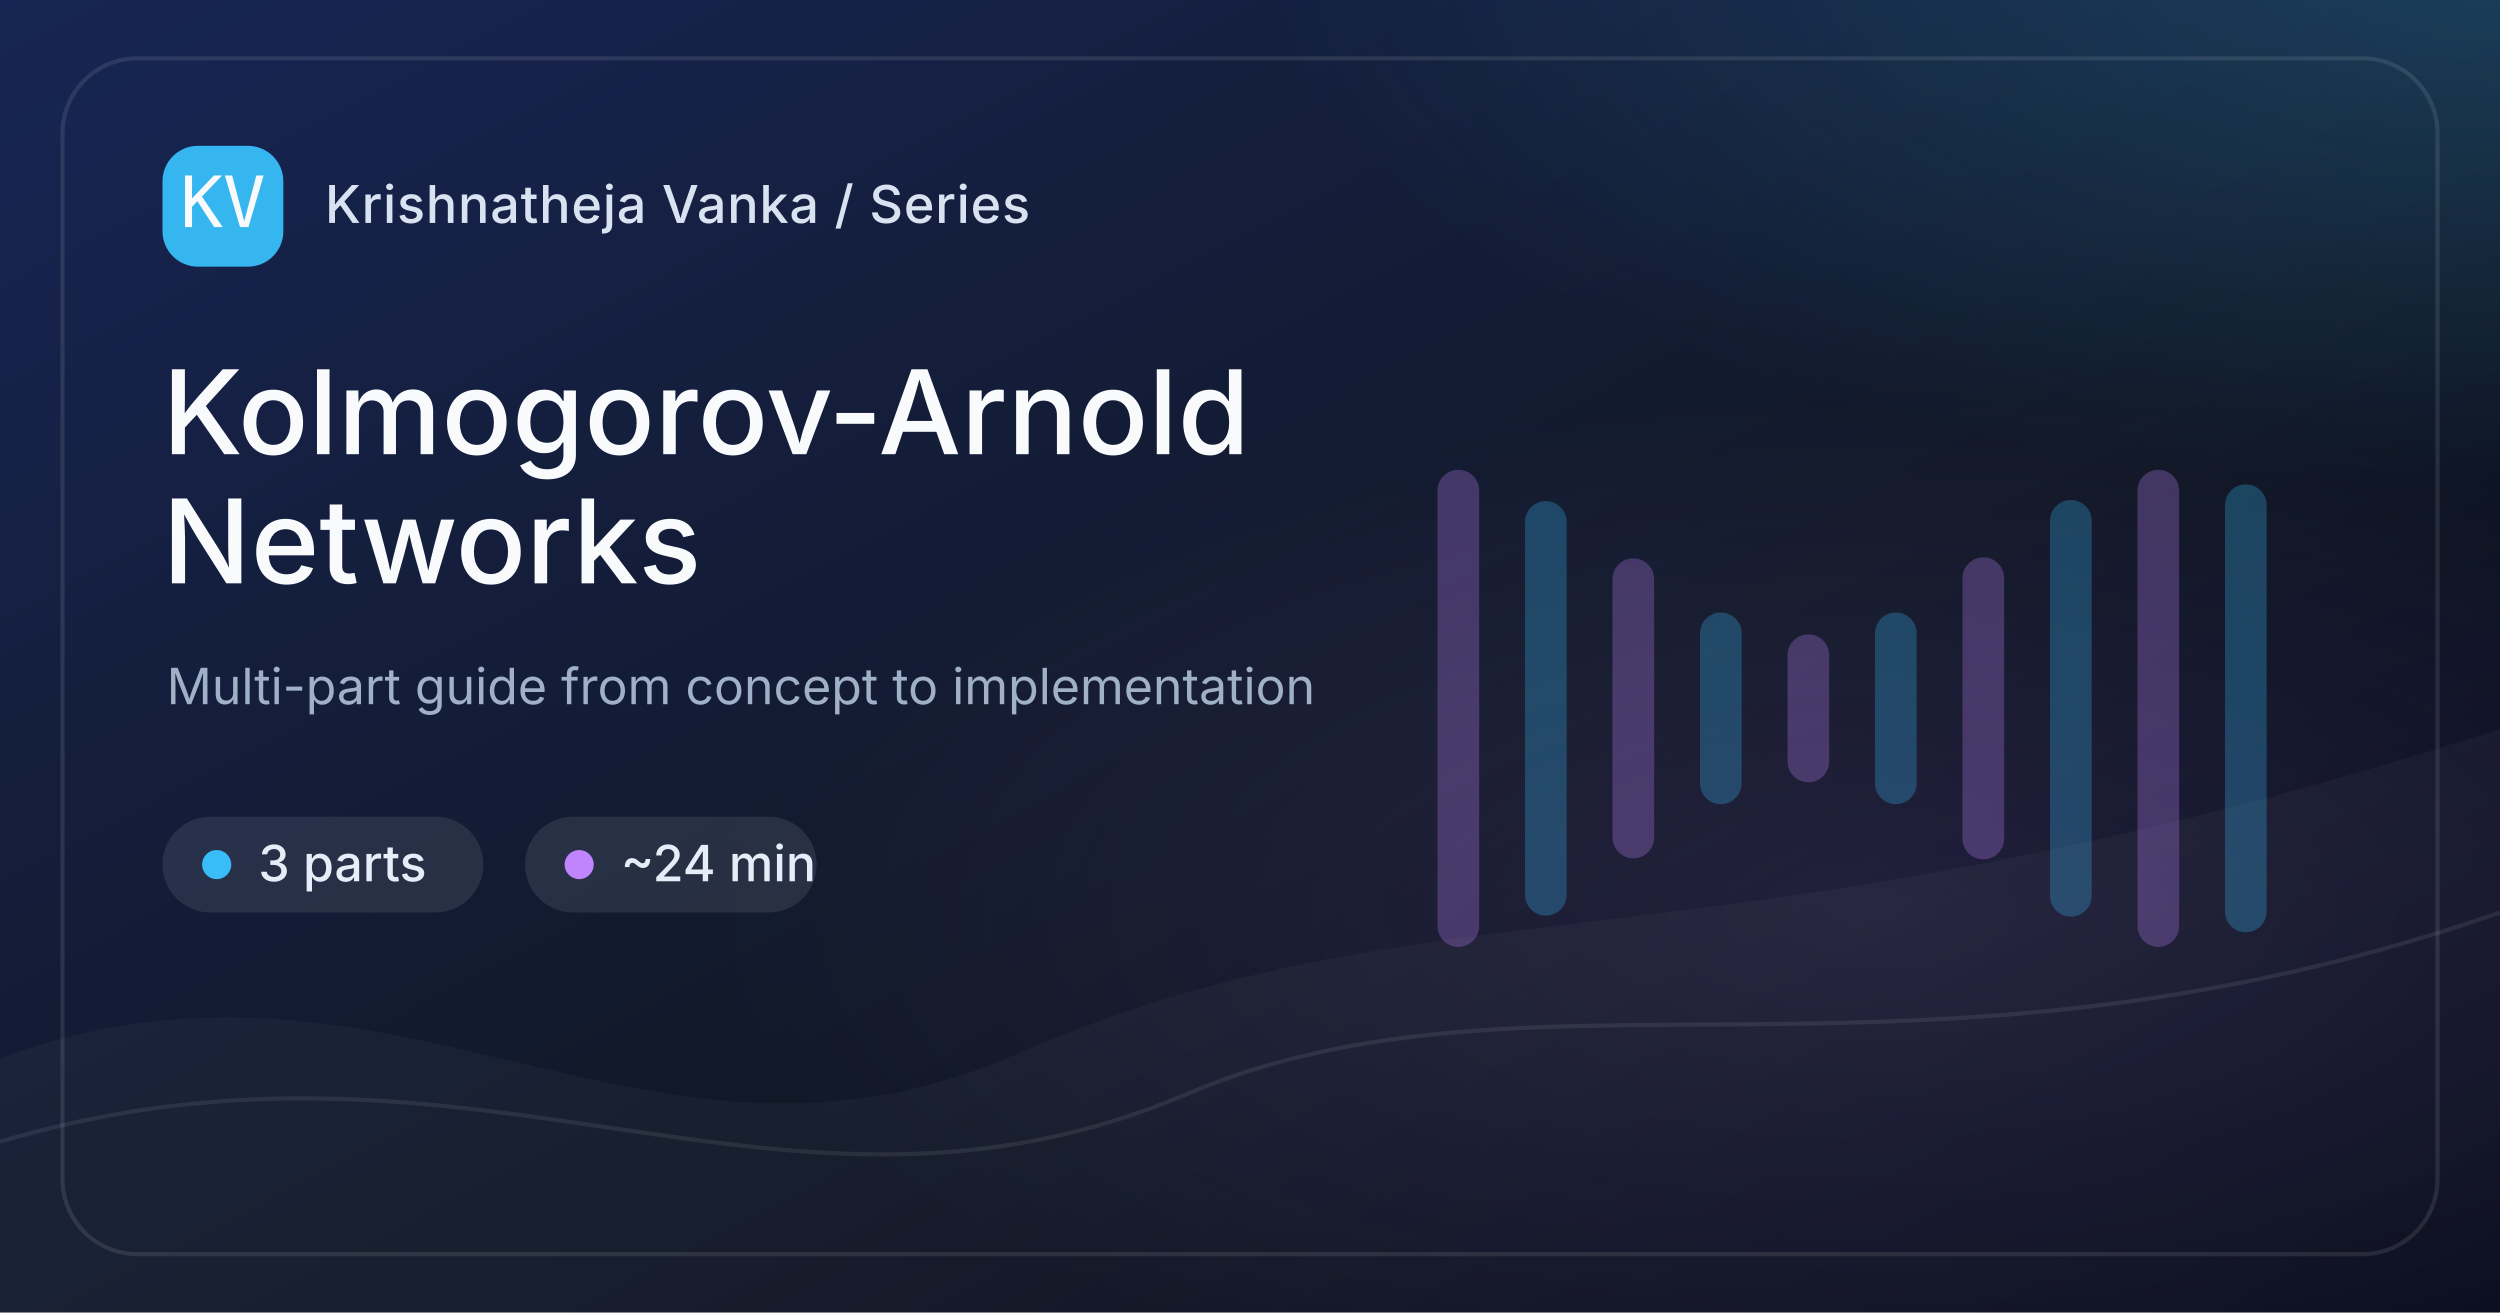
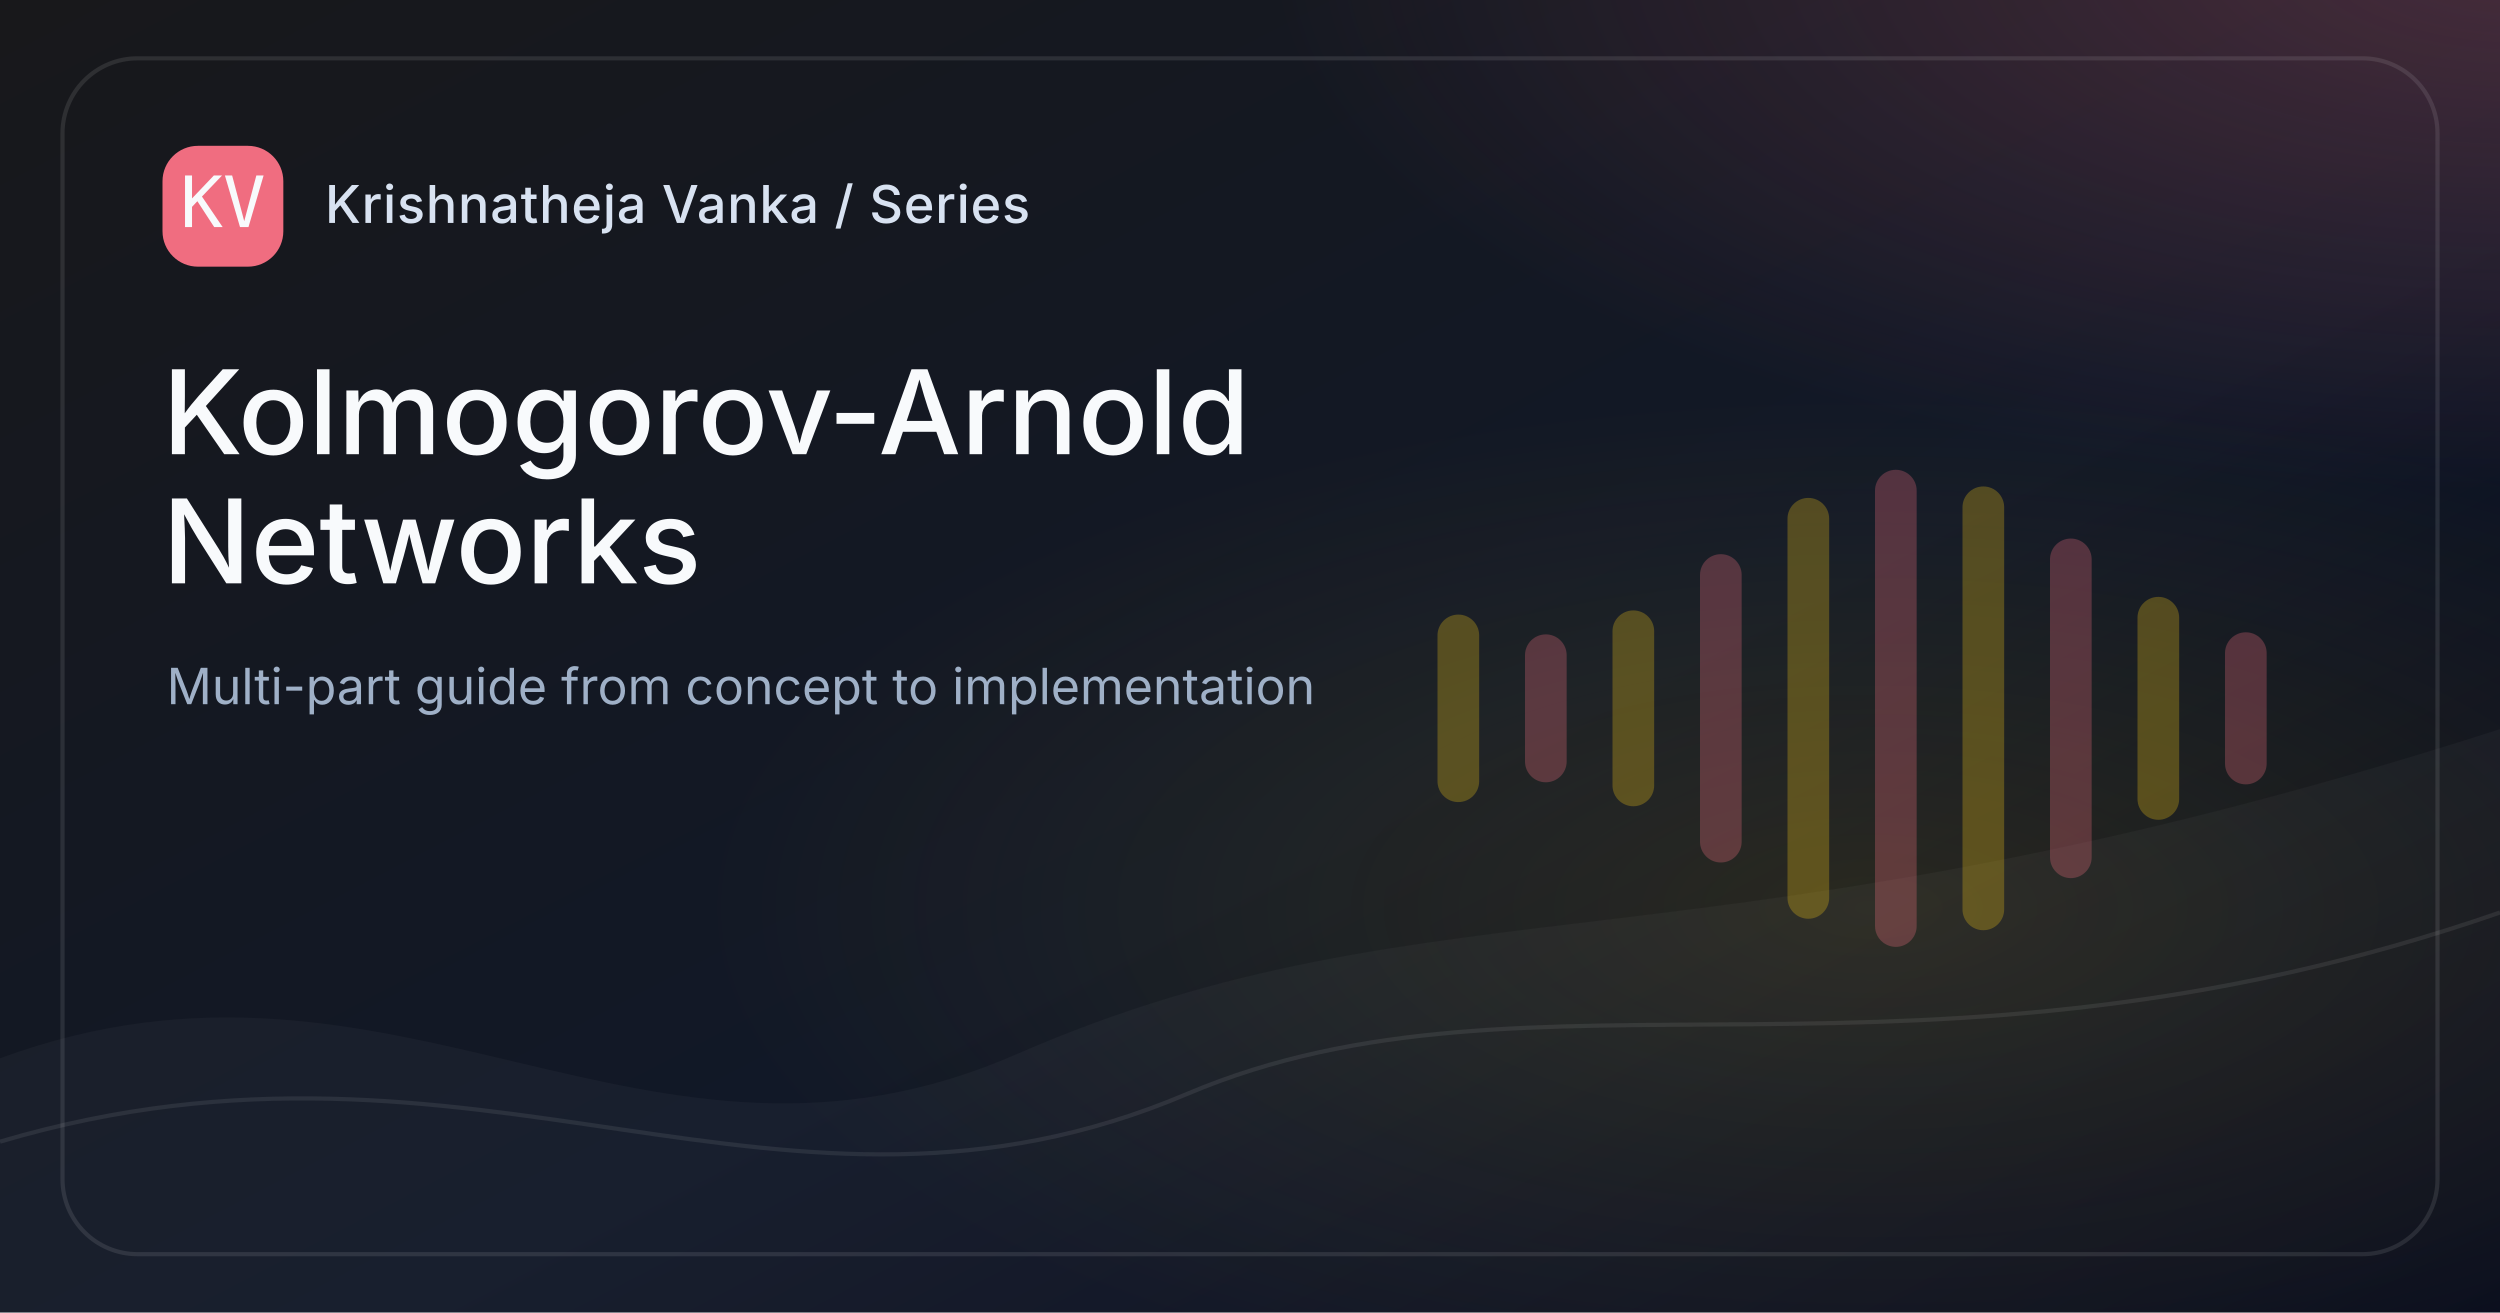
<svg xmlns="http://www.w3.org/2000/svg" width="1200" height="630" viewBox="0 0 1200 630">
  <defs>
    <linearGradient id="bg-kolmogorov-arnold-networks" x1="0" y1="0" x2="1" y2="1">
-       <stop offset="0%" stop-color="#172554" />
+       <stop offset="0%" stop-color="#18181B" />
      <stop offset="58%" stop-color="#111827" />
      <stop offset="100%" stop-color="#020617" />
    </linearGradient>
    <radialGradient id="glow-a-kolmogorov-arnold-networks" cx="50%" cy="50%" r="50%">
-       <stop offset="0%" stop-color="#38BDF8" stop-opacity=".65" />
-       <stop offset="100%" stop-color="#38BDF8" stop-opacity="0" />
+       <stop offset="0%" stop-color="#FB7185" stop-opacity=".65" />
+       <stop offset="100%" stop-color="#FB7185" stop-opacity="0" />
    </radialGradient>
    <radialGradient id="glow-b-kolmogorov-arnold-networks" cx="50%" cy="50%" r="50%">
-       <stop offset="0%" stop-color="#C084FC" stop-opacity=".42" />
-       <stop offset="100%" stop-color="#C084FC" stop-opacity="0" />
+       <stop offset="0%" stop-color="#FACC15" stop-opacity=".42" />
+       <stop offset="100%" stop-color="#FACC15" stop-opacity="0" />
    </radialGradient>
    <style>
      .brand { font: 500 25px Inter, ui-sans-serif, system-ui, -apple-system, BlinkMacSystemFont, "Segoe UI", sans-serif; fill: #D8E2F1; letter-spacing: .4px; }
-       .chip { font: 500 24px Inter, ui-sans-serif, system-ui, sans-serif; fill: #E5EDF8; }
      .title { font: 500 56px Inter, ui-sans-serif, system-ui, sans-serif; fill: #F8FAFC; letter-spacing: 0; }
      .caption { font: 400 24px Inter, ui-sans-serif, system-ui, sans-serif; fill: #9FB0C7; }
      .mono { font: 500 34px ui-monospace, SFMono-Regular, Menlo, Consolas, monospace; fill: #F8FAFC; }
-       .mini { font: 500 18px Inter, ui-sans-serif, system-ui, sans-serif; fill: #E5EDF8; }
-       .diagram { font: 500 22px Inter, ui-sans-serif, system-ui, sans-serif; fill: #D8E2F1; opacity: .86; }
-       .code { font: 500 24px ui-monospace, SFMono-Regular, Menlo, Consolas, monospace; fill: #D8E2F1; opacity: .88; }
    </style>
  </defs>
  <rect width="1200" height="630" fill="url(#bg-kolmogorov-arnold-networks)" />
  <rect x="0" y="0" width="1200" height="630" fill="url(#glow-a-kolmogorov-arnold-networks)" opacity=".35" transform="translate(610 -280) scale(1.0 .82)" />
  <rect x="0" y="0" width="1200" height="630" fill="url(#glow-b-kolmogorov-arnold-networks)" opacity=".28" transform="translate(330 190) scale(.95 .78)" />
  <path d="M0 508 C190 438, 310 584, 488 506 C690 418, 820 472, 1200 350 L1200 630 L0 630 Z" fill="#FFFFFF" opacity=".035" />
  <path d="M0 548 C230 480, 375 608, 570 525 C735 455, 920 535, 1200 438" stroke="#FFFFFF" stroke-opacity=".08" stroke-width="2" fill="none" />
  <g opacity=".85">
-     <rect x="690" y="225.5" width="20" height="229" rx="10" fill="#C084FC" opacity=".32" />
-     <rect x="732" y="240.5" width="20" height="199" rx="10" fill="#38BDF8" opacity=".32" />
-     <rect x="774" y="268.0" width="20" height="144" rx="10" fill="#C084FC" opacity=".32" />
-     <rect x="816" y="294.0" width="20" height="92" rx="10" fill="#38BDF8" opacity=".32" />
-     <rect x="858" y="304.5" width="20" height="71" rx="10" fill="#C084FC" opacity=".32" />
-     <rect x="900" y="294.0" width="20" height="92" rx="10" fill="#38BDF8" opacity=".32" />
-     <rect x="942" y="267.5" width="20" height="145" rx="10" fill="#C084FC" opacity=".32" />
-     <rect x="984" y="240.0" width="20" height="200" rx="10" fill="#38BDF8" opacity=".32" />
-     <rect x="1026" y="225.5" width="20" height="229" rx="10" fill="#C084FC" opacity=".32" />
-     <rect x="1068" y="232.5" width="20" height="215" rx="10" fill="#38BDF8" opacity=".32" />
+     <rect x="690" y="295.0" width="20" height="90" rx="10" fill="#FACC15" opacity=".32" />
+     <rect x="732" y="304.5" width="20" height="71" rx="10" fill="#FB7185" opacity=".32" />
+     <rect x="774" y="293.0" width="20" height="94" rx="10" fill="#FACC15" opacity=".32" />
+     <rect x="816" y="266.0" width="20" height="148" rx="10" fill="#FB7185" opacity=".32" />
+     <rect x="858" y="239.0" width="20" height="202" rx="10" fill="#FACC15" opacity=".32" />
+     <rect x="900" y="225.5" width="20" height="229" rx="10" fill="#FB7185" opacity=".32" />
+     <rect x="942" y="233.5" width="20" height="213" rx="10" fill="#FACC15" opacity=".32" />
+     <rect x="984" y="258.5" width="20" height="163" rx="10" fill="#FB7185" opacity=".32" />
+     <rect x="1026" y="286.5" width="20" height="107" rx="10" fill="#FACC15" opacity=".32" />
+     <rect x="1068" y="303.5" width="20" height="73" rx="10" fill="#FB7185" opacity=".32" />
  </g>
  <rect x="30" y="28" width="1140" height="574" rx="36" fill="none" stroke="#FFFFFF" stroke-opacity=".10" stroke-width="2" />
  <g transform="translate(78 70)">
-     <rect width="58" height="58" rx="17" fill="#38BDF8" opacity=".95" />
+     <rect width="58" height="58" rx="17" fill="#FB7185" opacity=".95" />
    <text x="29" y="39" text-anchor="middle" class="mono">KV</text>
    <text x="78" y="37" class="brand">Krishnatheja Vanka / Series</text>
-   </g>
-   <g transform="translate(78 392)">
-     <rect x="0" y="0" width="154" height="46" rx="23" fill="#FFFFFF" opacity=".09" />
-     <circle cx="26" cy="23" r="7" fill="#38BDF8" />
-     <text x="46" y="31" class="chip">3 parts</text>
-     <rect x="174" y="0" width="140" height="46" rx="23" fill="#FFFFFF" opacity=".09" />
-     <circle cx="200" cy="23" r="7" fill="#C084FC" />
-     <text x="220" y="31" class="chip">~24 min</text>
  </g>
  <text x="78" y="218" class="title">Kolmogorov-Arnold</text>
  <text x="78" y="280" class="title">Networks</text>
  <text x="80" y="338" class="caption">Multi-part guide from concept to implementation</text>
</svg>
